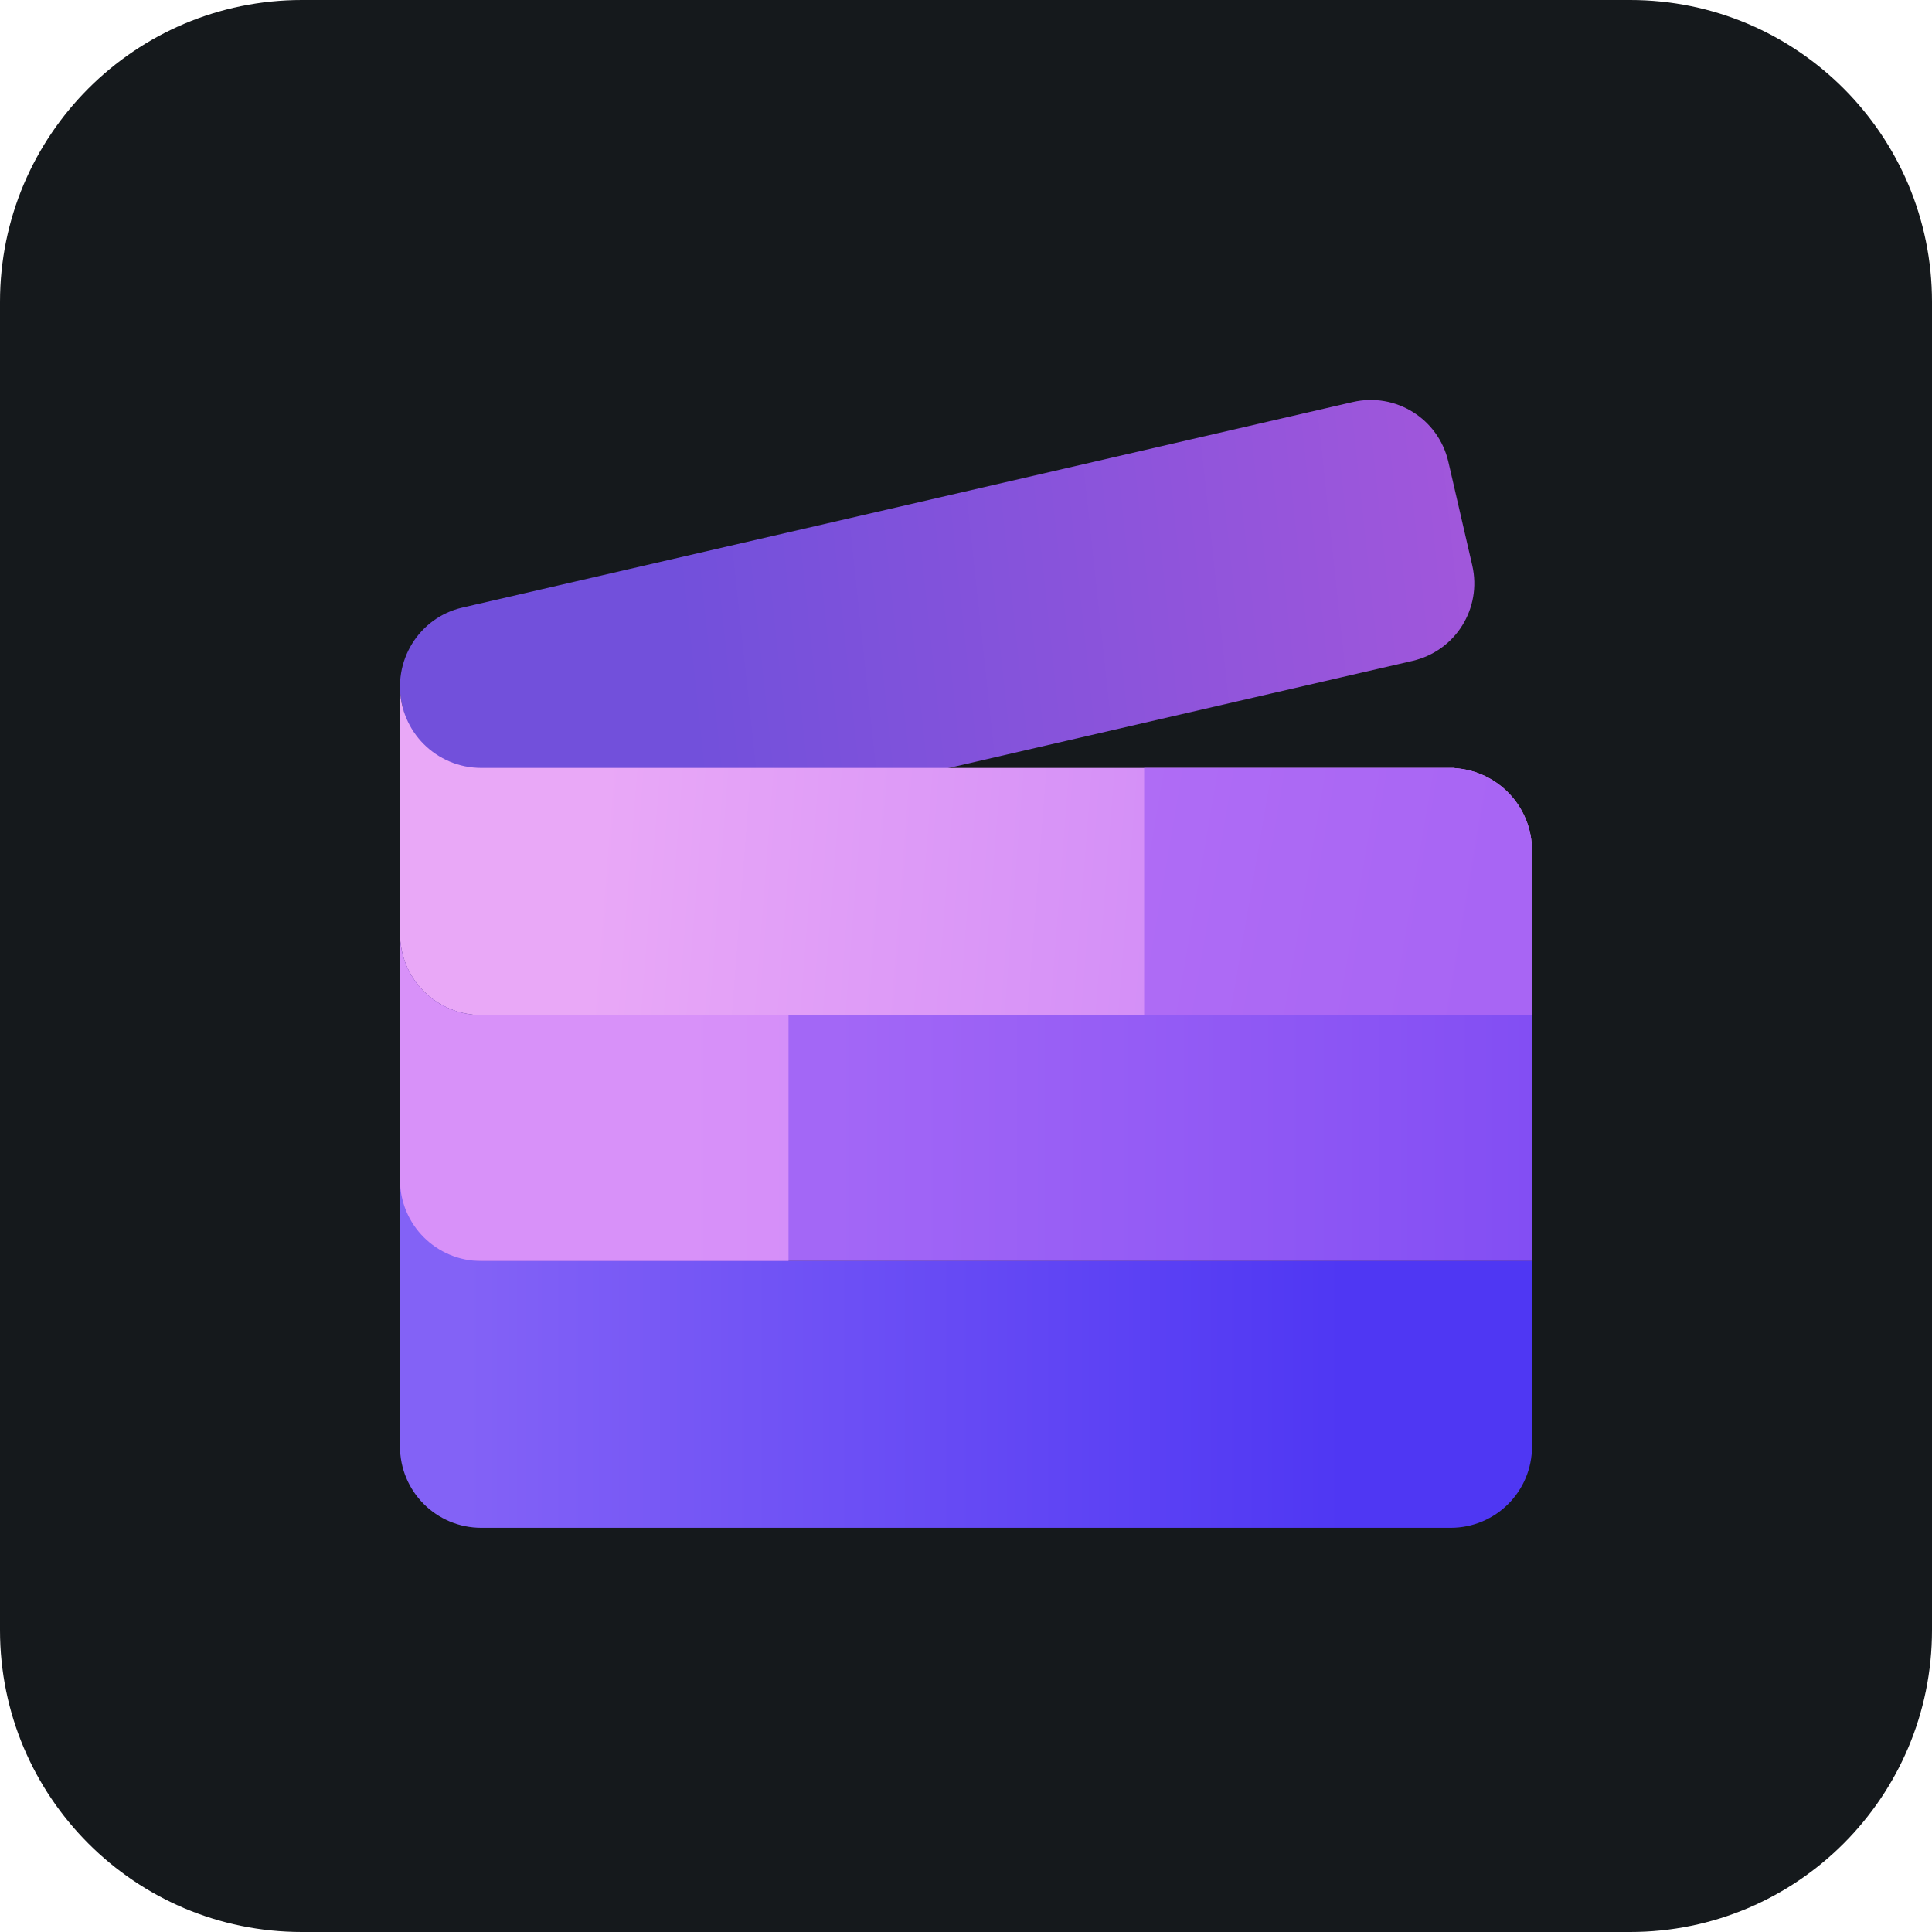
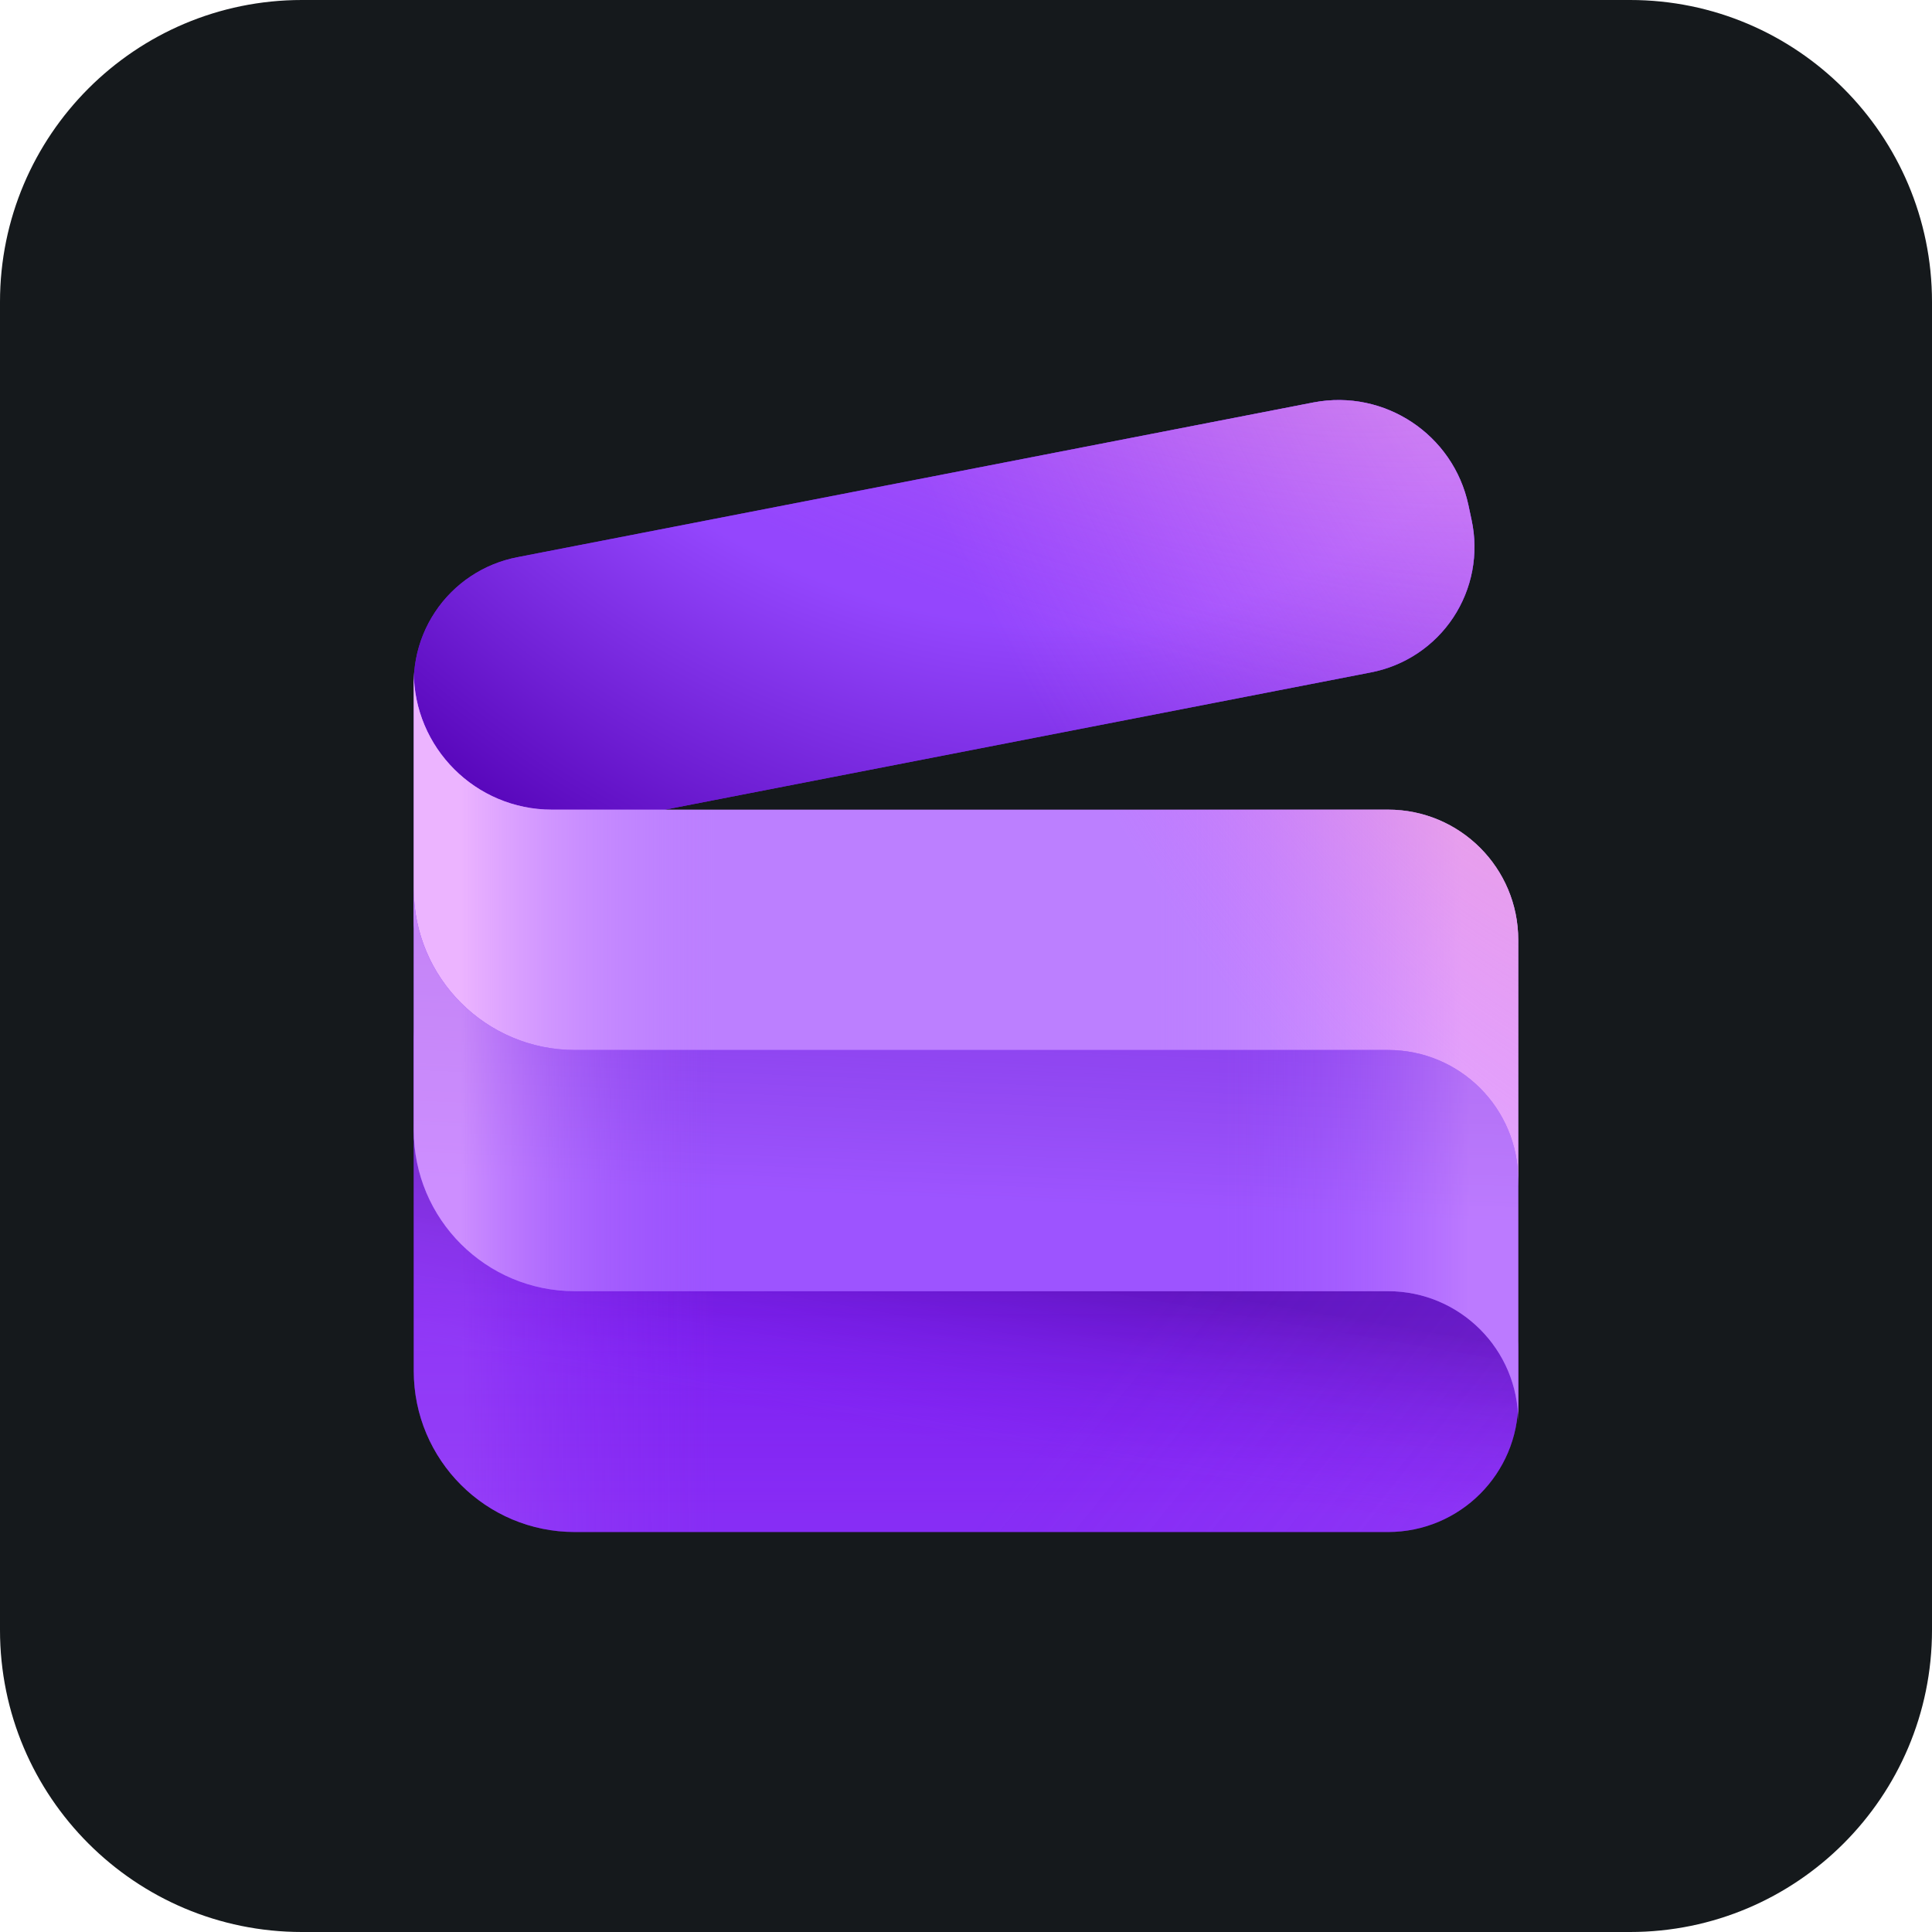
- <svg xmlns="http://www.w3.org/2000/svg" width="256" height="256" title="Microsoft Clipchamp" viewBox="0 0 256 256" fill="none" id="microsoftclipchamp">
-   <style>
- #microsoftclipchamp {
-     rect {fill: #15191C}
- 
-     @media (prefers-color-scheme: light) {
-         rect {fill: #F4F2ED}
-     }
- }
- </style>
-   <rect width="256" height="256" rx="40" fill="#15191C" />
-   <path d="M61.242 80.513L179.243 53.275C184.946 51.959 190.598 55.49 191.914 61.194L195.078 74.902C196.395 80.605 192.863 86.256 187.16 87.573L69.159 114.811C63.455 116.127 57.844 112.586 56.487 106.892L53.304 93.53C51.893 87.604 55.538 81.83 61.242 80.513Z" fill="url(#linearGradient1)" />
-   <path d="M53 90.965V123.719C53 129.696 57.812 134.507 63.788 134.507H203V112.736C203 106.893 198.482 102.144 192.734 101.777V101.753H63.788C57.812 101.753 53 96.942 53 90.965Z" fill="url(#linearGradient2)" />
-   <path d="M151.606 101.753V134.507H203V112.736C203 106.893 198.482 102.144 192.734 101.777V101.753L151.606 101.753Z" fill="url(#linearGradient3)" />
-   <path d="M53 123.719V159.064C53 162.261 54.377 165.123 56.572 167.095H203V134.507H63.788C57.812 134.507 53 129.696 53 123.719Z" fill="url(#linearGradient4)" />
-   <path d="M53 123.719V159.064C53 162.261 54.377 165.123 56.572 167.095H104.483V134.507L63.788 134.507C57.812 134.507 53 129.696 53 123.719Z" fill="url(#linearGradient5)" />
-   <path d="M53 156.307V191.652C53 197.629 57.812 202.44 63.788 202.44H192.212C198.188 202.44 203 197.629 203 191.652V167.095L63.788 167.095C57.812 167.095 53 162.284 53 156.307Z" fill="url(#linearGradient6)" />
-   <linearGradient id="linearGradient1" x1="97.412" y1="149.943" x2="207.425" y2="138.111" gradientUnits="userSpaceOnUse">
-     <stop stop-color="#7250DB" />
-     <stop offset="1" stop-color="#A357DB" />
-   </linearGradient>
-   <linearGradient id="linearGradient2" x1="77.588" y1="132.063" x2="155.394" y2="138.137" gradientUnits="userSpaceOnUse">
-     <stop stop-color="#E9A8F7" />
-     <stop offset="1" stop-color="#D38EF7" />
-   </linearGradient>
-   <linearGradient id="linearGradient3" x1="72.218" y1="101.002" x2="197.201" y2="122.425" gradientUnits="userSpaceOnUse">
-     <stop stop-color="#BB77F6" />
-     <stop offset="1" stop-color="#A865F4" />
-   </linearGradient>
-   <linearGradient id="linearGradient4" x1="110.692" y1="142.499" x2="206.84" y2="142.499" gradientUnits="userSpaceOnUse">
-     <stop stop-color="#A367F6" />
-     <stop offset="1" stop-color="#814DF3" />
-   </linearGradient>
-   <linearGradient id="linearGradient5" x1="90.251" y1="141.507" x2="183.348" y2="141.507" gradientUnits="userSpaceOnUse">
-     <stop stop-color="#D891F9" />
-     <stop offset="1" stop-color="#C681F8" />
-   </linearGradient>
-   <linearGradient id="linearGradient6" x1="61.755" y1="183.953" x2="178.053" y2="183.953" gradientUnits="userSpaceOnUse">
-     <stop stop-color="#8362F6" />
-     <stop offset="1" stop-color="#4F37F3" />
-   </linearGradient>
+ <svg xmlns="http://www.w3.org/2000/svg" viewBox="0 0 256 256" xml:space="preserve" style="fill-rule:evenodd;clip-rule:evenodd;stroke-linejoin:round;stroke-miterlimit:2">
+   <path d="M256 40v176c0 22.077-17.923 40-40 40H40c-22.077 0-40-17.923-40-40V40C0 17.923 17.923 0 40 0h176c22.077 0 40 17.923 40 40" style="fill:#15191c" />
+   <path d="M23.555 3.45a2.886 2.886 0 0 1 3.362 2.23l.07.33a2.774 2.774 0 0 1-2.193 3.308L6.513 12.872a1.867 1.867 0 0 1-2.175-1.441l-.276-1.309a2.776 2.776 0 0 1 2.193-3.309z" style="fill:#7611f0;fill-rule:nonzero" transform="translate(30.433 32.282)scale(6.09793)" />
+   <path d="M23.555 3.45a2.886 2.886 0 0 1 3.362 2.23l.07.33a2.774 2.774 0 0 1-2.193 3.308L6.513 12.872a1.867 1.867 0 0 1-2.175-1.441l-.276-1.309a2.776 2.776 0 0 1 2.193-3.309z" style="fill:url(#a);fill-rule:nonzero" transform="translate(30.433 32.282)scale(6.09793)" />
+   <path d="M23.555 3.45a2.886 2.886 0 0 1 3.362 2.23l.07.33a2.774 2.774 0 0 1-2.193 3.308L6.513 12.872a1.867 1.867 0 0 1-2.175-1.441l-.276-1.309a2.776 2.776 0 0 1 2.193-3.309z" style="fill:url(#b);fill-rule:nonzero" transform="translate(30.433 32.282)scale(6.09793)" />
+   <path d="M23.555 3.45a2.886 2.886 0 0 1 3.362 2.23l.07.33a2.774 2.774 0 0 1-2.193 3.308L6.513 12.872a1.867 1.867 0 0 1-2.175-1.441l-.276-1.309a2.776 2.776 0 0 1 2.193-3.309z" style="fill:url(#c);fill-rule:nonzero" transform="translate(30.433 32.282)scale(6.09793)" />
+   <path d="M4 24.496a3.5 3.5 0 0 0 3.5 3.5h17.67a2.83 2.83 0 0 0 2.83-2.83v-1.079a3.125 3.125 0 0 0-3.125-3.125H7.967A3.967 3.967 0 0 1 4 16.996z" style="fill:#7611f0;fill-rule:nonzero" transform="translate(30.433 32.282)scale(6.09793)" />
+   <path d="M4 24.496a3.5 3.5 0 0 0 3.5 3.5h17.67a2.83 2.83 0 0 0 2.83-2.83v-1.079a3.125 3.125 0 0 0-3.125-3.125H7.967A3.967 3.967 0 0 1 4 16.996z" style="fill:#a966ff;fill-opacity:.2;fill-rule:nonzero" transform="translate(30.433 32.282)scale(6.09793)" />
+   <path d="M4 24.496a3.5 3.5 0 0 0 3.5 3.5h17.67a2.83 2.83 0 0 0 2.83-2.83v-1.079a3.125 3.125 0 0 0-3.125-3.125H7.967A3.967 3.967 0 0 1 4 16.996z" style="fill:url(#d);fill-rule:nonzero" transform="translate(30.433 32.282)scale(6.09793)" />
+   <path d="M4 24.496a3.5 3.5 0 0 0 3.5 3.5h17.67a2.83 2.83 0 0 0 2.83-2.83v-1.079a3.125 3.125 0 0 0-3.125-3.125H7.967A3.967 3.967 0 0 1 4 16.996z" style="fill:url(#e);fill-rule:nonzero" transform="translate(30.433 32.282)scale(6.09793)" />
+   <path d="M4 24.496a3.5 3.5 0 0 0 3.5 3.5h17.67a2.83 2.83 0 0 0 2.83-2.83v-1.079a3.125 3.125 0 0 0-3.125-3.125H7.967A3.967 3.967 0 0 1 4 16.996z" style="fill:url(#f);fill-rule:nonzero" transform="translate(30.433 32.282)scale(6.09793)" />
+   <path d="M4 24.496a3.5 3.5 0 0 0 3.5 3.5h17.67a2.83 2.83 0 0 0 2.83-2.83v-1.079a3.125 3.125 0 0 0-3.125-3.125H7.967A3.967 3.967 0 0 1 4 16.996z" style="fill:url(#g);fill-rule:nonzero" transform="translate(30.433 32.282)scale(6.09793)" />
+   <path d="M4 14.653a3 3 0 0 0 3 3h18.17a2.83 2.83 0 0 1 2.83 2.83v1.253-6.607a2.83 2.83 0 0 0-2.83-2.83H7a3 3 0 0 1-3-3v-.757z" style="fill:#bc7fff;fill-rule:nonzero" transform="translate(30.433 32.282)scale(6.09793)" />
+   <path d="M4 14.653a3 3 0 0 0 3 3h18.17a2.83 2.83 0 0 1 2.83 2.83v1.253-6.607a2.83 2.83 0 0 0-2.83-2.83H7a3 3 0 0 1-3-3v-.757z" style="fill:url(#h);fill-rule:nonzero" transform="translate(30.433 32.282)scale(6.09793)" />
+   <path d="M4 14.653a3 3 0 0 0 3 3h18.17a2.83 2.83 0 0 1 2.83 2.83v1.253-6.607a2.83 2.83 0 0 0-2.83-2.83H7a3 3 0 0 1-3-3v-.757z" style="fill:url(#i);fill-rule:nonzero" transform="translate(30.433 32.282)scale(6.09793)" />
+   <path d="M4 14.653a3 3 0 0 0 3 3h18.17a2.83 2.83 0 0 1 2.83 2.83v1.253-6.607a2.83 2.83 0 0 0-2.83-2.83H7a3 3 0 0 1-3-3v-.757z" style="fill:url(#j);fill-rule:nonzero" transform="translate(30.433 32.282)scale(6.09793)" />
+   <path d="M4 19.263a3.5 3.5 0 0 0 3.5 3.5h17.67A2.83 2.83 0 0 1 28 25.594v.186-5.429a2.83 2.83 0 0 0-2.83-2.829H7.5a3.5 3.5 0 0 1-3.5-3.5v-.459z" style="fill:#974cff;fill-rule:nonzero" transform="translate(30.433 32.282)scale(6.09793)" />
+   <path d="M4 19.263a3.5 3.5 0 0 0 3.5 3.5h17.67A2.83 2.83 0 0 1 28 25.594v.186-5.429a2.83 2.83 0 0 0-2.83-2.829H7.5a3.5 3.5 0 0 1-3.5-3.5v-.459z" style="fill:#a966ff;fill-opacity:.35;fill-rule:nonzero" transform="translate(30.433 32.282)scale(6.09793)" />
+   <path d="M4 19.263a3.5 3.5 0 0 0 3.5 3.5h17.67A2.83 2.83 0 0 1 28 25.594v.186-5.429a2.83 2.83 0 0 0-2.83-2.829H7.5a3.5 3.5 0 0 1-3.5-3.5v-.459z" style="fill:url(#k);fill-rule:nonzero" transform="translate(30.433 32.282)scale(6.09793)" />
+   <path d="M4 19.263a3.5 3.5 0 0 0 3.5 3.5h17.67A2.83 2.83 0 0 1 28 25.594v.186-5.429a2.83 2.83 0 0 0-2.83-2.829H7.5a3.5 3.5 0 0 1-3.5-3.5v-.459z" style="fill:url(#l);fill-rule:nonzero" transform="translate(30.433 32.282)scale(6.09793)" />
+   <path d="M4 19.263a3.5 3.5 0 0 0 3.5 3.5h17.67A2.83 2.83 0 0 1 28 25.594v.186-5.429a2.83 2.83 0 0 0-2.83-2.829H7.5a3.5 3.5 0 0 1-3.5-3.5v-.459z" style="fill:url(#m);fill-rule:nonzero" transform="translate(30.433 32.282)scale(6.09793)" />
+   <defs>
+     <linearGradient id="d" x1="0" y1="0" x2="1" y2="0" gradientUnits="userSpaceOnUse" gradientTransform="rotate(99.742 .219 19.425)scale(4.2256)">
+       <stop offset="0" style="stop-color:#330072;stop-opacity:.4" />
+       <stop offset="1" style="stop-color:#7611f0;stop-opacity:0" />
+     </linearGradient>
+     <linearGradient id="e" x1="0" y1="0" x2="1" y2="0" gradientUnits="userSpaceOnUse" gradientTransform="rotate(90 -6.559 15.945)scale(6.162)">
+       <stop offset="0" style="stop-color:#9136f2;stop-opacity:0" />
+       <stop offset=".84" style="stop-color:#b76aff;stop-opacity:.15" />
+       <stop offset="1" style="stop-color:#b76aff;stop-opacity:.15" />
+     </linearGradient>
+     <linearGradient id="f" x1="0" y1="0" x2="1" y2="0" gradientUnits="userSpaceOnUse" gradientTransform="rotate(179.49 5.223 11.074)scale(6.5465)">
+       <stop offset="0" style="stop-color:#9136f2;stop-opacity:0" />
+       <stop offset=".84" style="stop-color:#b76aff;stop-opacity:.3" />
+       <stop offset="1" style="stop-color:#b76aff;stop-opacity:.3" />
+     </linearGradient>
+     <linearGradient id="g" x1="0" y1="0" x2="1" y2="0" gradientUnits="userSpaceOnUse" gradientTransform="rotate(39.105 -20.808 40.325)scale(12.8233)">
+       <stop offset="0" style="stop-color:#9136f2;stop-opacity:0" />
+       <stop offset=".84" style="stop-color:#b76aff;stop-opacity:.2" />
+       <stop offset="1" style="stop-color:#b76aff;stop-opacity:.2" />
+     </linearGradient>
+     <linearGradient id="h" x1="0" y1="0" x2="1" y2="0" gradientUnits="userSpaceOnUse" gradientTransform="translate(10.545 14.734)scale(-6.54627)">
+       <stop offset="0" style="stop-color:#bc80ff;stop-opacity:0" />
+       <stop offset=".84" style="stop-color:#ecb4ff;stop-opacity:1" />
+       <stop offset="1" style="stop-color:#ecb4ff;stop-opacity:1" />
+     </linearGradient>
+     <linearGradient id="i" x1="0" y1="0" x2="1" y2="0" gradientUnits="userSpaceOnUse" gradientTransform="translate(20.049 14.734)scale(7.9513)">
+       <stop offset="0" style="stop-color:#bc7fff;stop-opacity:0" />
+       <stop offset=".84" style="stop-color:#ecb4ff;stop-opacity:.8" />
+       <stop offset="1" style="stop-color:#ecb4ff;stop-opacity:.8" />
+     </linearGradient>
+     <linearGradient id="k" x1="0" y1="0" x2="1" y2="0" gradientUnits="userSpaceOnUse" gradientTransform="rotate(92.408 2.738 15.43)scale(7.524)">
+       <stop offset="0" style="stop-color:#6200d5;stop-opacity:.4" />
+       <stop offset="1" style="stop-color:#3e008d;stop-opacity:0" />
+     </linearGradient>
+     <linearGradient id="l" x1="0" y1="0" x2="1" y2="0" gradientUnits="userSpaceOnUse" gradientTransform="translate(21.456 19.378)scale(6.5463)">
+       <stop offset="0" style="stop-color:#9b54fd;stop-opacity:0" />
+       <stop offset=".84" style="stop-color:#ecb4ff;stop-opacity:.4" />
+       <stop offset="1" style="stop-color:#ecb4ff;stop-opacity:.4" />
+     </linearGradient>
+     <linearGradient id="m" x1="0" y1="0" x2="1" y2="0" gradientUnits="userSpaceOnUse" gradientTransform="translate(10.545 19.378)scale(-6.54627)">
+       <stop offset="0" style="stop-color:#944ef6;stop-opacity:0" />
+       <stop offset=".84" style="stop-color:#ecb4ff;stop-opacity:.6" />
+       <stop offset="1" style="stop-color:#ecb4ff;stop-opacity:.6" />
+     </linearGradient>
+     <radialGradient id="a" cx="0" cy="0" r="1" gradientUnits="userSpaceOnUse" gradientTransform="matrix(-18.9532 10.4473 13.0275 22.466 15.615 -7.342)">
+       <stop offset="0" style="stop-color:#974cff;stop-opacity:.9" />
+       <stop offset=".63" style="stop-color:#974cff;stop-opacity:.9" />
+       <stop offset="1" style="stop-color:#5000b0;stop-opacity:.9" />
+     </radialGradient>
+     <radialGradient id="b" cx="0" cy="0" r="1" gradientUnits="userSpaceOnUse" gradientTransform="matrix(-17.295 8.04331 19.4035 38.9396 27.62 1.491)">
+       <stop offset="0" style="stop-color:#de91ff;stop-opacity:.6" />
+       <stop offset=".15" style="stop-color:#de91ff;stop-opacity:.6" />
+       <stop offset=".68" style="stop-color:#d373fc;stop-opacity:0" />
+       <stop offset="1" style="stop-color:#d373fc;stop-opacity:0" />
+     </radialGradient>
+     <radialGradient id="c" cx="0" cy="0" r="1" gradientUnits="userSpaceOnUse" gradientTransform="matrix(-7.0456 9.99321 29.2901 12.3726 17.695 -2.035)">
+       <stop offset="0" style="stop-color:#ffc7a3;stop-opacity:.4" />
+       <stop offset=".83" style="stop-color:#de67fd;stop-opacity:0" />
+       <stop offset="1" style="stop-color:#de67fd;stop-opacity:0" />
+     </radialGradient>
+     <radialGradient id="j" cx="0" cy="0" r="1" gradientUnits="userSpaceOnUse" gradientTransform="matrix(-7.8319 12.3486 15.8124 29.1661 23.832 -1.036)">
+       <stop offset="0" style="stop-color:#ffc7a3;stop-opacity:1" />
+       <stop offset=".83" style="stop-color:#de67fd;stop-opacity:0" />
+       <stop offset="1" style="stop-color:#de67fd;stop-opacity:0" />
+     </radialGradient>
+   </defs>
</svg>
